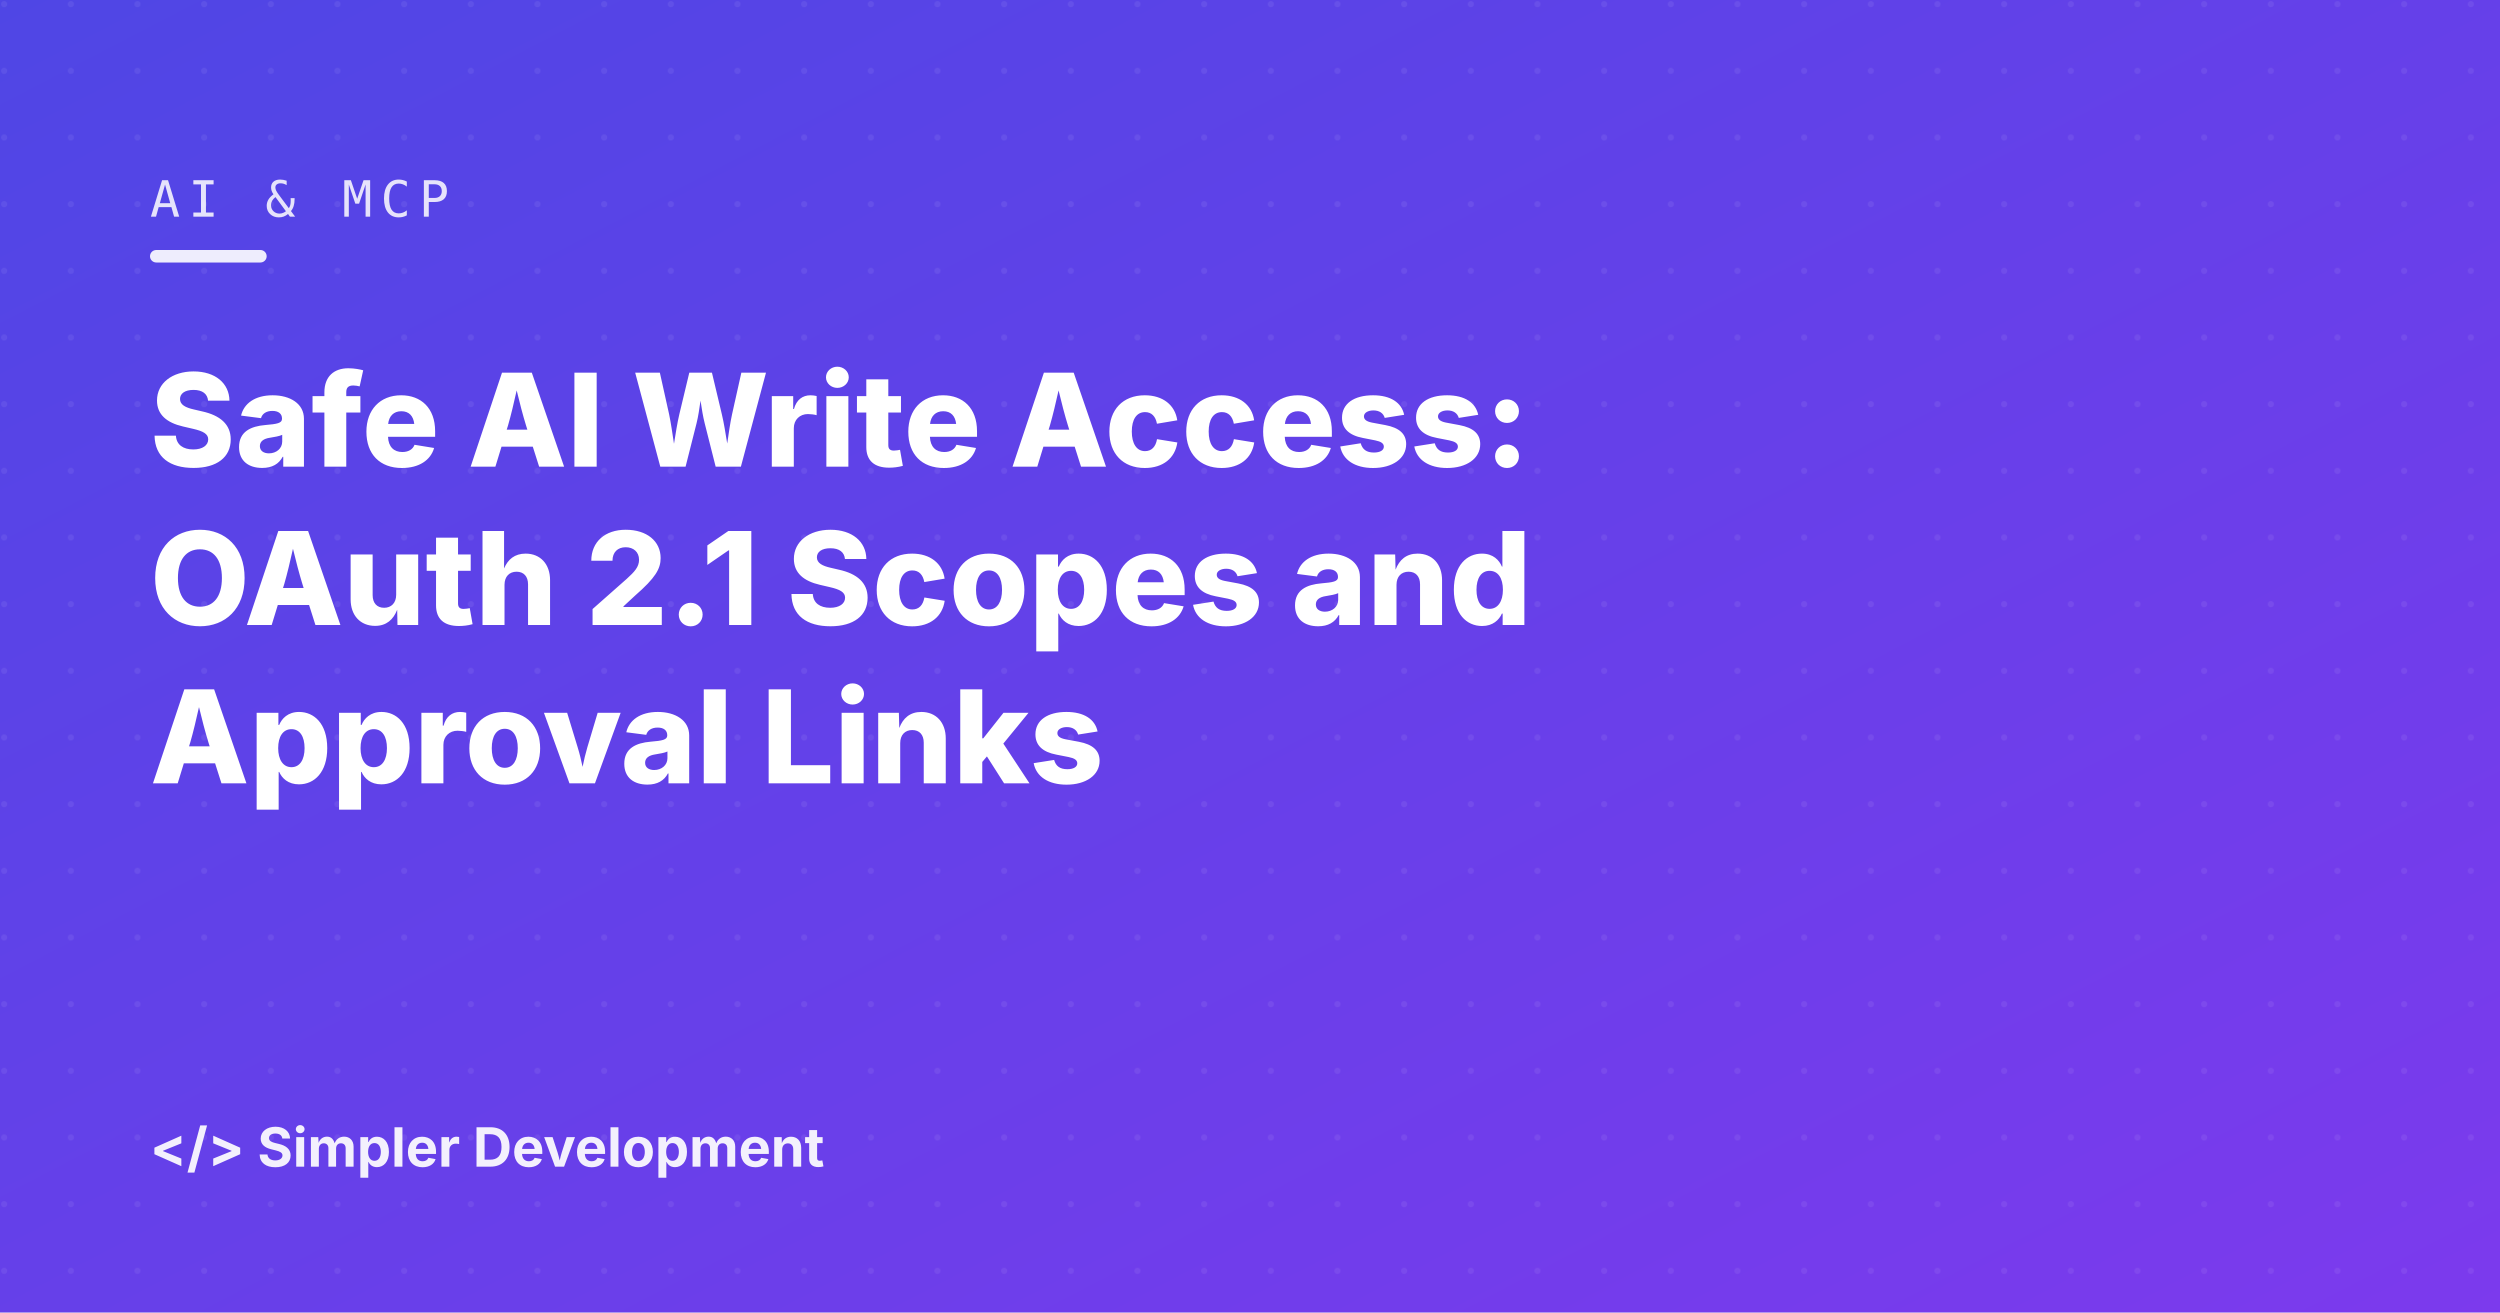
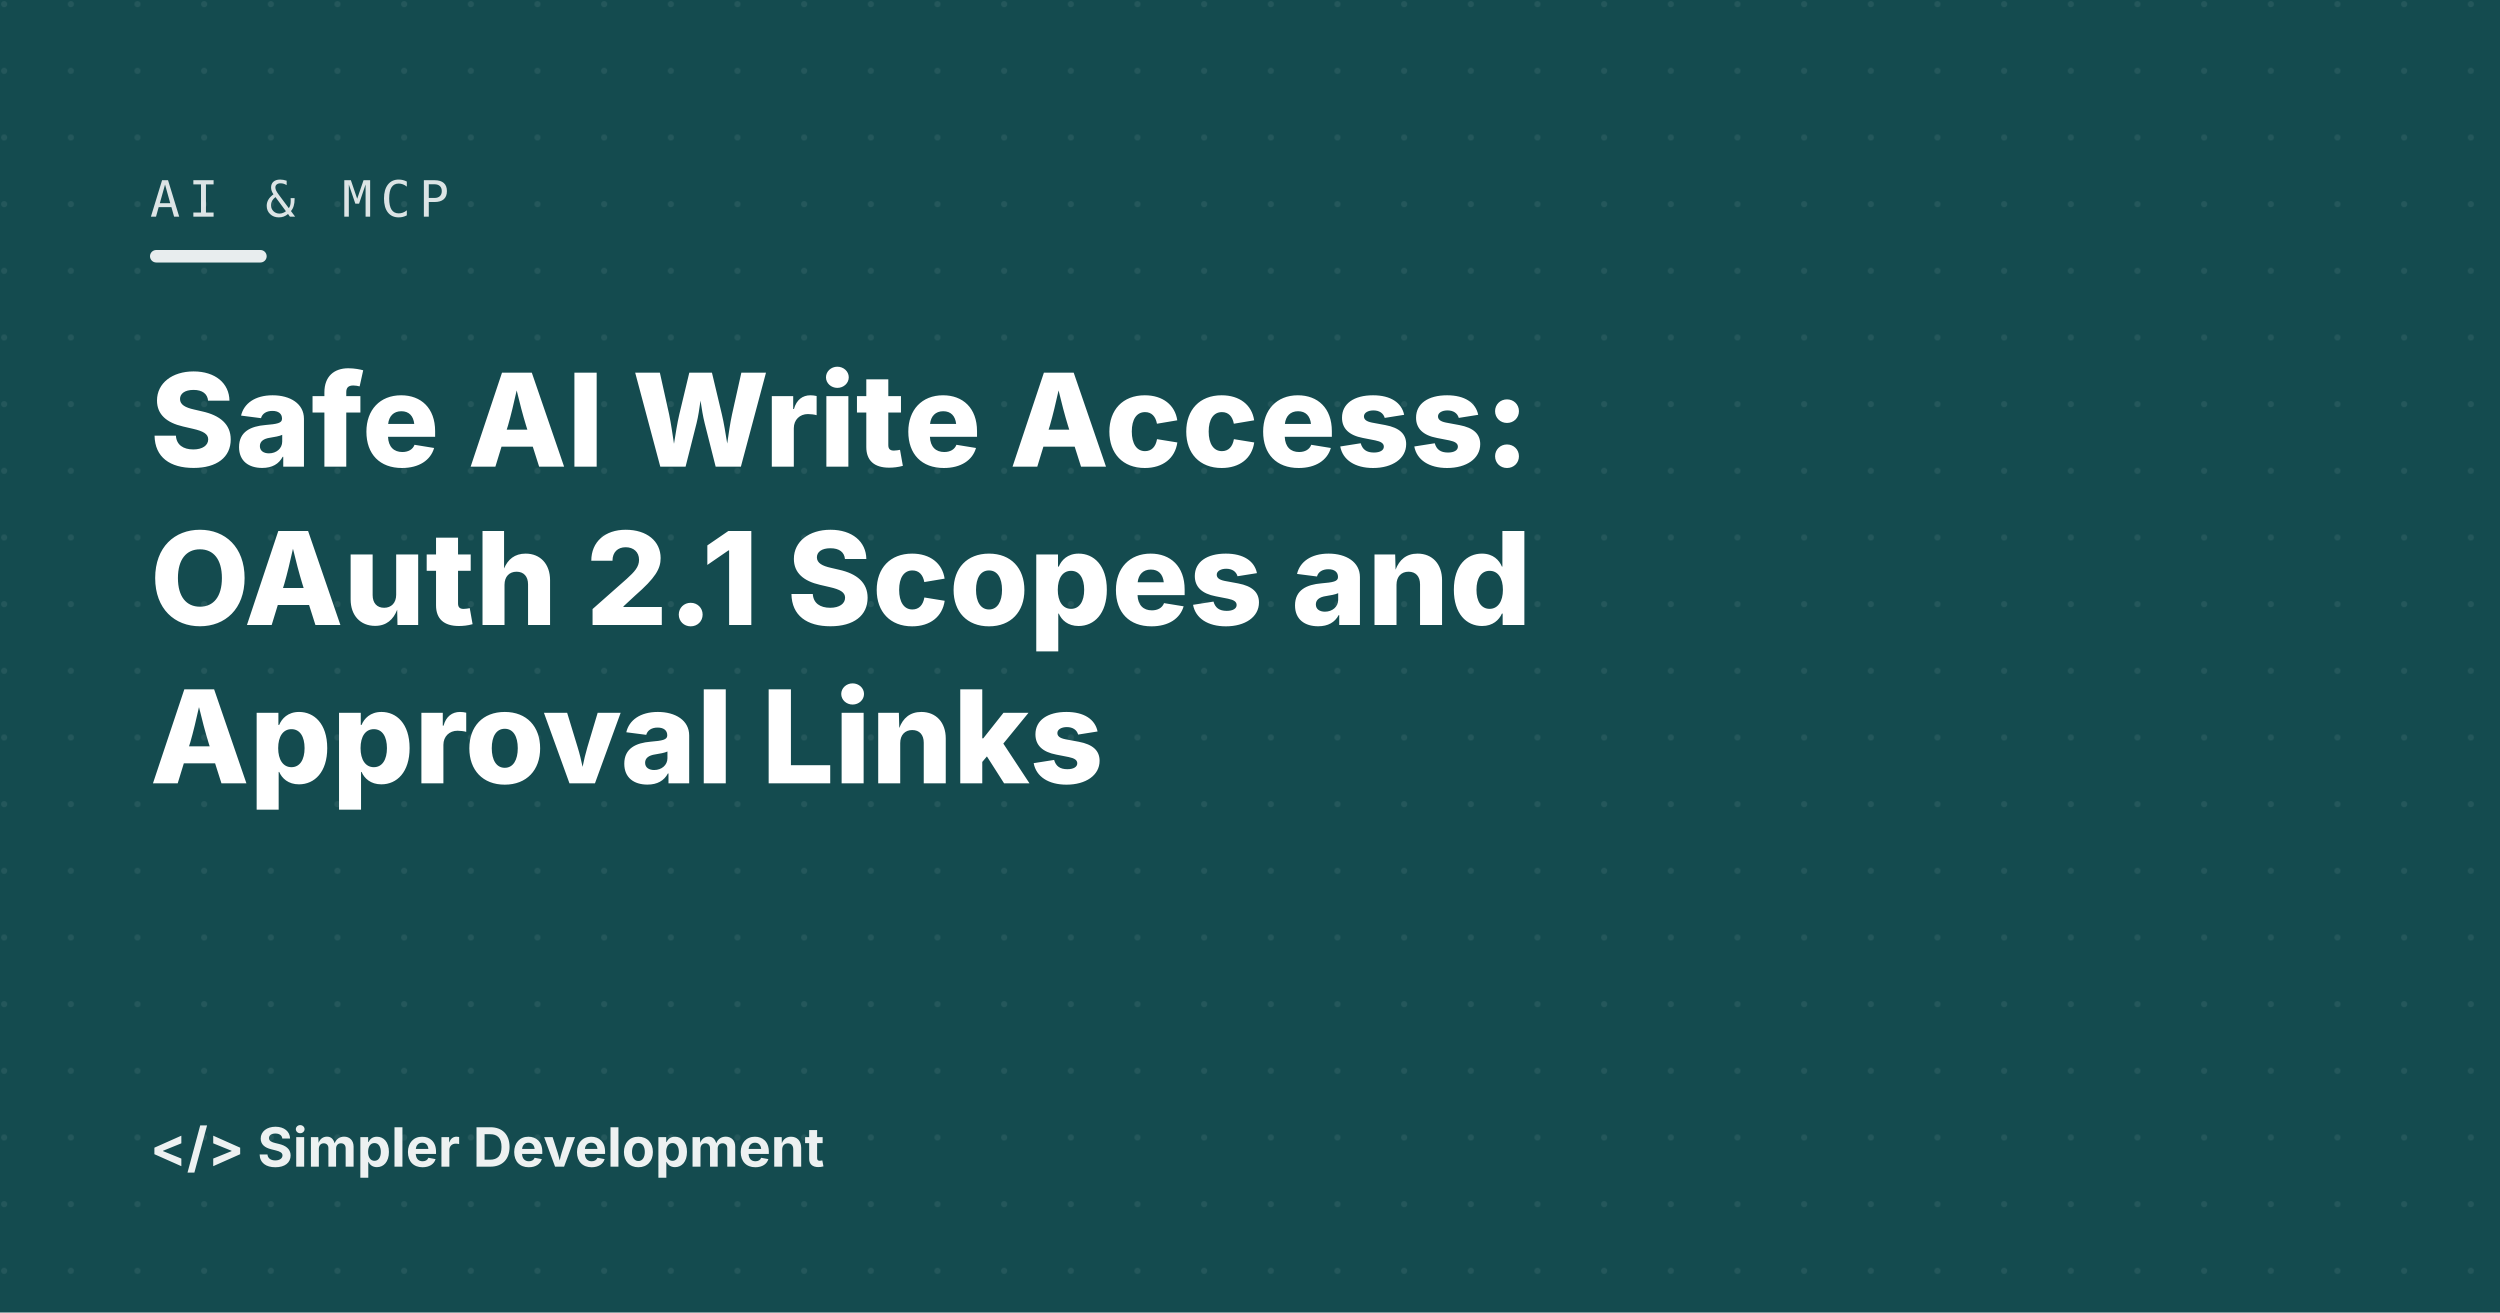
<svg xmlns="http://www.w3.org/2000/svg" width="1200" height="630" viewBox="0 0 1200 630" role="img" aria-label="Safe AI Write Access: OAuth 2.1 Scopes and Approval Links">
  <defs>
    <linearGradient id="bg" x1="0" y1="0" x2="1" y2="1">
-       <stop offset="0" stop-color="#4f46e5" />
-       <stop offset="1" stop-color="#7c3aed" />
+       <stop offset="0" stop-color="#144B4F" />
+       <stop offset="1" stop-color="#144B4F" />
    </linearGradient>
    <pattern id="dots" width="32" height="32" patternUnits="userSpaceOnUse">
      <circle cx="2" cy="2" r="1.5" fill="#ffffff" opacity="0.07" />
    </pattern>
  </defs>
  <rect width="1200" height="630" fill="url(#bg)" />
  <rect width="1200" height="630" fill="url(#dots)" />
  <rect x="72" y="120" width="56" height="6" rx="3" fill="#ffffff" opacity="0.9" />
  <text x="72" y="104" font-family="ui-monospace, SFMono-Regular, Menlo, monospace" font-size="24" letter-spacing="4" fill="#ffffff" opacity="0.85">AI &amp; MCP</text>
  <text x="72" y="224" font-family="Inter, Segoe UI, system-ui, sans-serif" font-size="62" font-weight="800" fill="#ffffff">Safe AI Write Access:</text>
  <text x="72" y="300" font-family="Inter, Segoe UI, system-ui, sans-serif" font-size="62" font-weight="800" fill="#ffffff">OAuth 2.1 Scopes and</text>
  <text x="72" y="376" font-family="Inter, Segoe UI, system-ui, sans-serif" font-size="62" font-weight="800" fill="#ffffff">Approval Links</text>
  <text x="72" y="560" font-family="Inter, Segoe UI, system-ui, sans-serif" font-size="26" font-weight="700" fill="#ffffff" opacity="0.92">&lt;/&gt; Simpler Development</text>
</svg>
